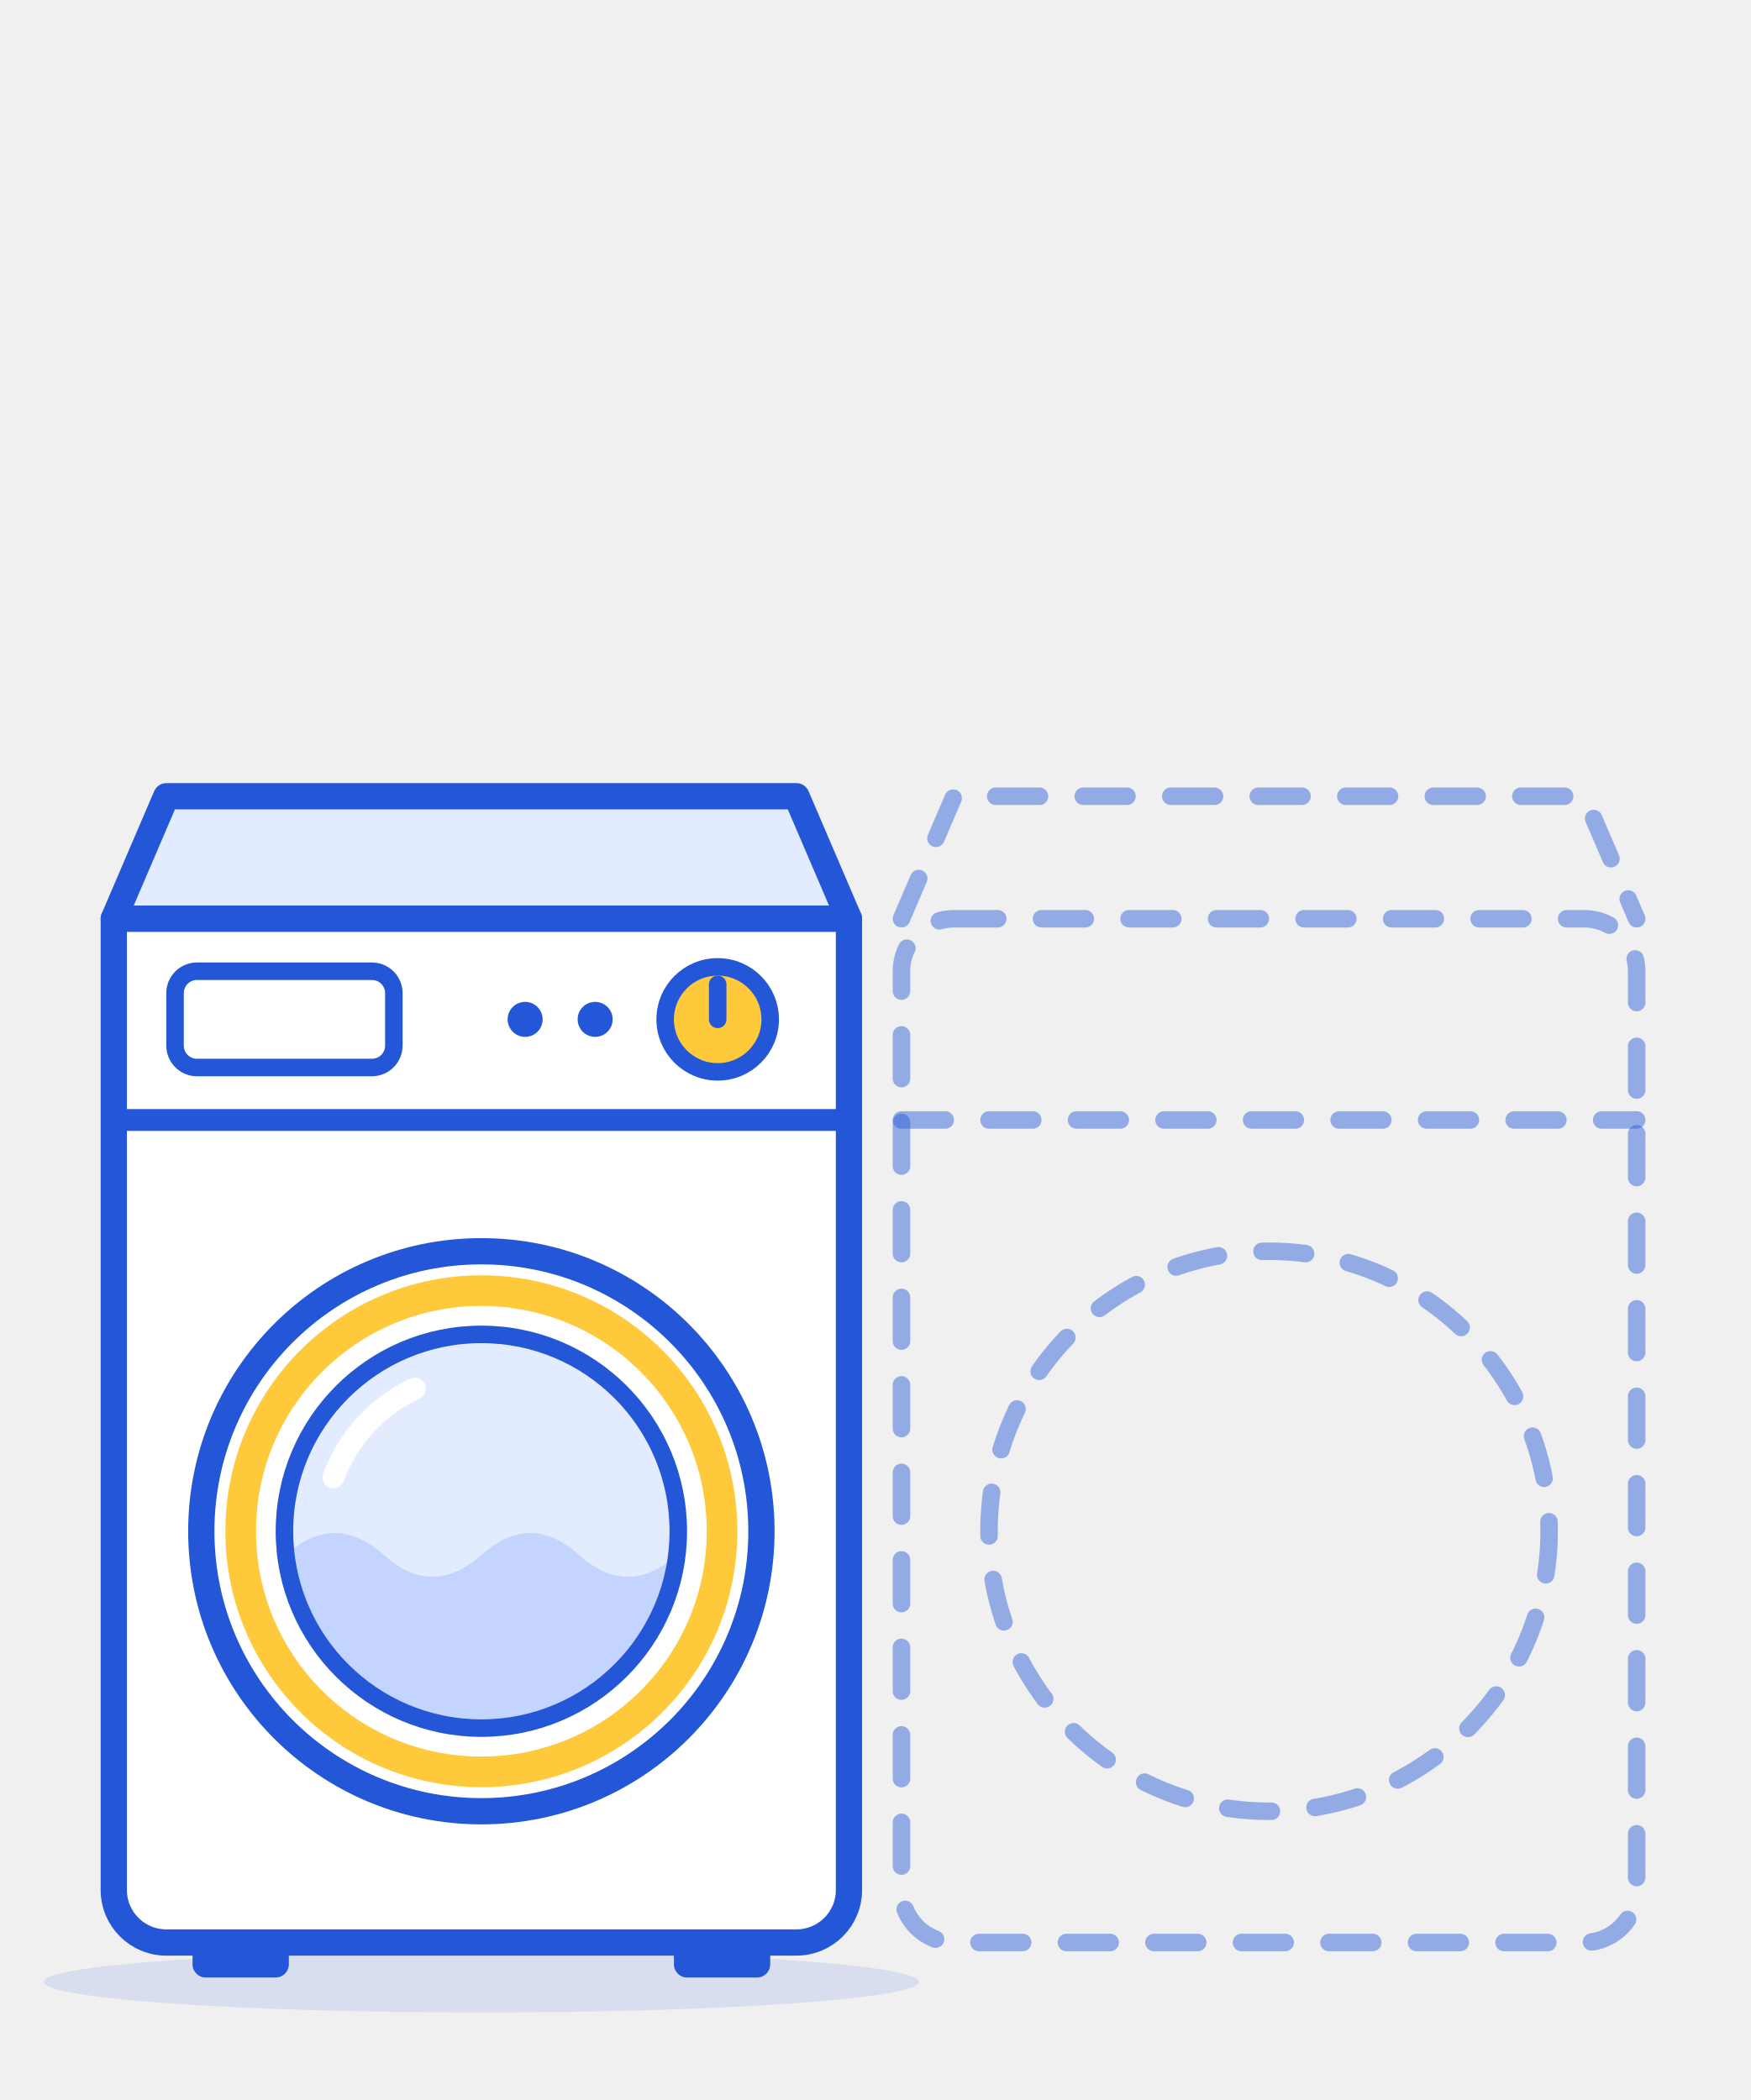
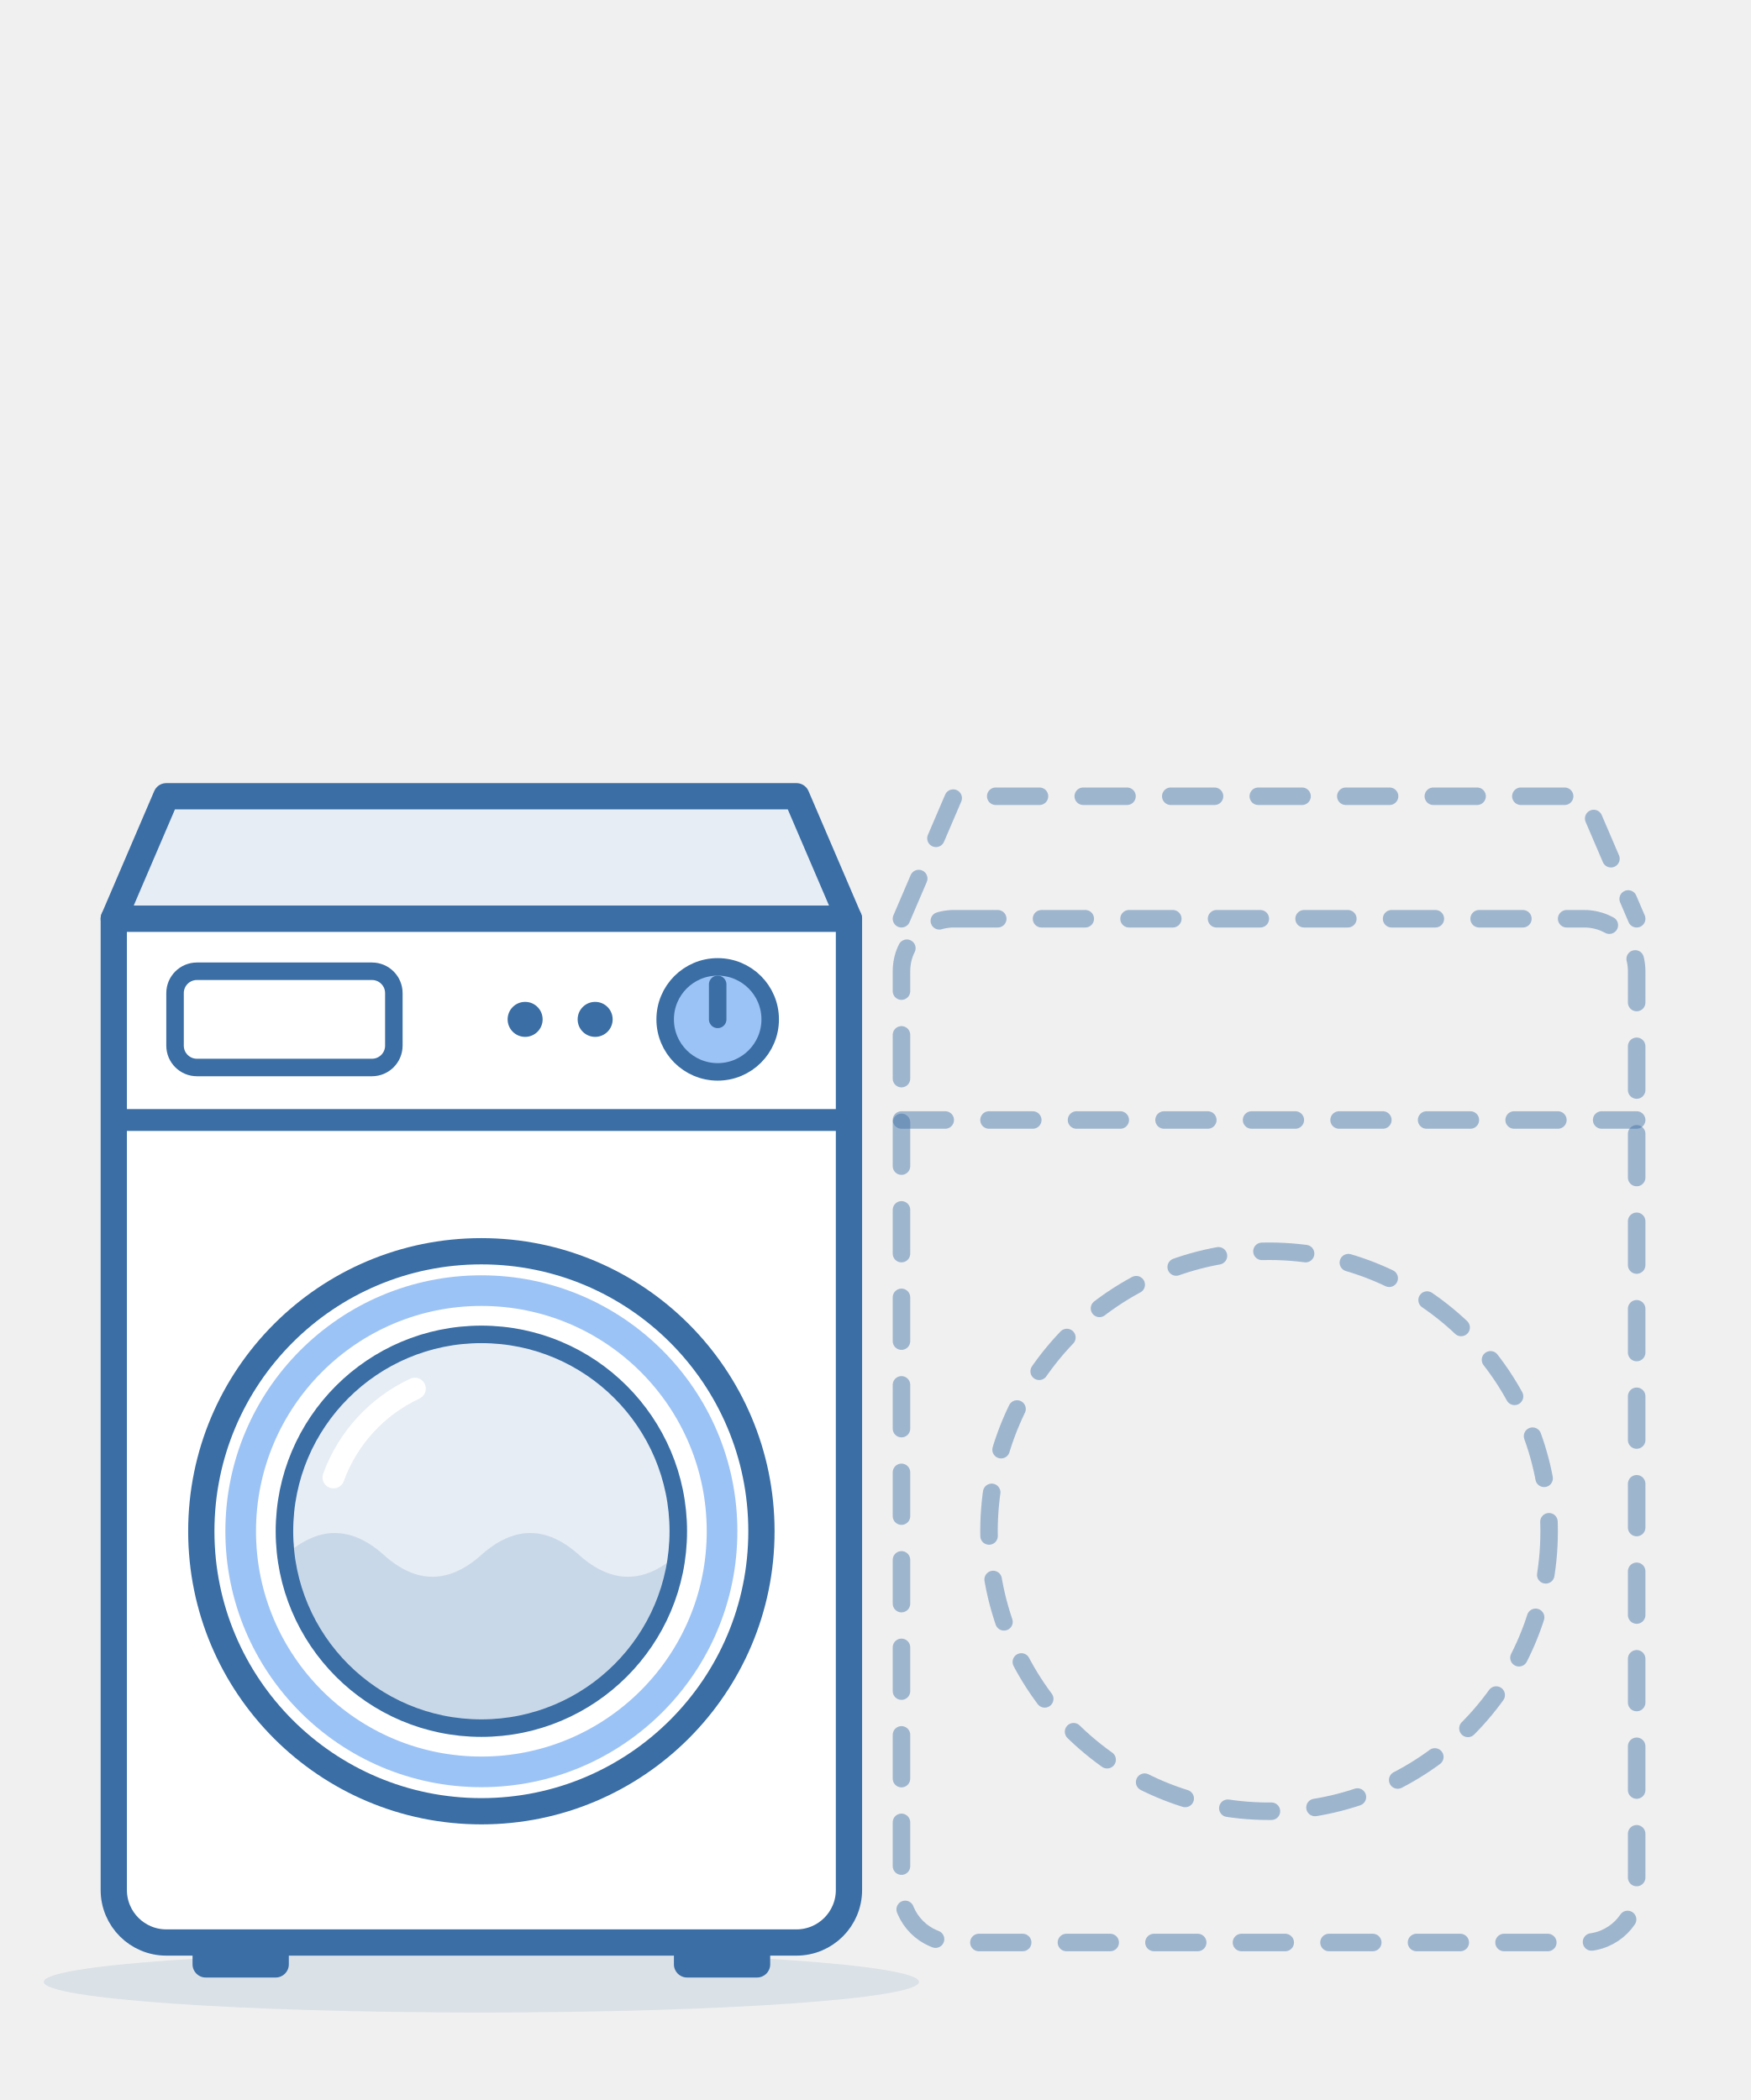
<svg xmlns="http://www.w3.org/2000/svg" width="400" height="480" viewBox="0 0 400 480" fill="none">
-   <ellipse cx="110" cy="453" rx="100" ry="7" fill="#2357D8" fill-opacity="0.12" />
-   <rect x="44" y="442" width="22" height="10" rx="3" fill="#2357D8" />
-   <rect x="154" y="442" width="22" height="10" rx="3" fill="#2357D8" />
-   <path d="M26 210L38 182H182L194 210Z" fill="#E3ECFF" stroke="#2357D8" stroke-width="6" stroke-linejoin="round" />
-   <path d="M26 210 H194  V432 A12 12 0 0 1 182 444 H38 A12 12 0 0 1 26 432 V210  Z" fill="#FFFFFF" stroke="#2357D8" stroke-width="6" stroke-linejoin="round" />
-   <path d="M26 256H194" fill="none" stroke="#2357D8" stroke-width="5" stroke-linecap="round" />
-   <rect x="40" y="222" width="50" height="22" rx="5" fill="#FFFFFF" stroke="#2357D8" stroke-width="4" />
-   <circle cx="120" cy="233" r="4" fill="#2357D8" />
-   <circle cx="136" cy="233" r="4" fill="#2357D8" />
-   <circle cx="164" cy="233" r="12" fill="#FFC93C" stroke="#2357D8" stroke-width="4" />
-   <path d="M164 233V225" stroke="#2357D8" stroke-width="4" stroke-linecap="round" />
-   <circle cx="110" cy="350" r="64" fill="#FFFFFF" stroke="#2357D8" stroke-width="6" />
-   <circle cx="110" cy="350" r="55" fill="none" stroke="#FFC93C" stroke-width="7" />
-   <circle cx="110" cy="350" r="45" fill="#E3ECFF" />
-   <path d="M65.3 355.4Q76.5 345.4 87.7 355.4Q98.8 365.4 110 355.4Q121.2 345.4 132.3 355.4Q143.5 365.4 154.7 355.4A45 45 0 0 1 65.3 355.4Z" fill="#C3D5FF" />
-   <circle cx="110" cy="350" r="45" fill="none" stroke="#2357D8" stroke-width="4" />
+   <ellipse cx="110" cy="453" rx="100" ry="7" fill="#3A6EA5" fill-opacity="0.12" />
+   <rect x="44" y="442" width="22" height="10" rx="3" fill="#3A6EA5" />
+   <rect x="154" y="442" width="22" height="10" rx="3" fill="#3A6EA5" />
+   <path d="M26 210L38 182H182L194 210Z" fill="#E6EDF5" stroke="#3A6EA5" stroke-width="6" stroke-linejoin="round" />
+   <path d="M26 210 H194  V432 A12 12 0 0 1 182 444 H38 A12 12 0 0 1 26 432 V210  Z" fill="#FFFFFF" stroke="#3A6EA5" stroke-width="6" stroke-linejoin="round" />
+   <path d="M26 256H194" fill="none" stroke="#3A6EA5" stroke-width="5" stroke-linecap="round" />
+   <rect x="40" y="222" width="50" height="22" rx="5" fill="#FFFFFF" stroke="#3A6EA5" stroke-width="4" />
+   <circle cx="120" cy="233" r="4" fill="#3A6EA5" />
+   <circle cx="136" cy="233" r="4" fill="#3A6EA5" />
+   <circle cx="164" cy="233" r="12" fill="#9CC3F5" stroke="#3A6EA5" stroke-width="4" />
+   <path d="M164 233V225" stroke="#3A6EA5" stroke-width="4" stroke-linecap="round" />
+   <circle cx="110" cy="350" r="64" fill="#FFFFFF" stroke="#3A6EA5" stroke-width="6" />
+   <circle cx="110" cy="350" r="55" fill="none" stroke="#9CC3F5" stroke-width="7" />
+   <circle cx="110" cy="350" r="45" fill="#E6EDF5" />
+   <path d="M65.3 355.4Q76.5 345.4 87.7 355.4Q98.8 365.4 110 355.4Q121.2 345.4 132.3 355.4Q143.5 365.4 154.7 355.4A45 45 0 0 1 65.3 355.4Z" fill="#C9D8E8" />
+   <circle cx="110" cy="350" r="45" fill="none" stroke="#3A6EA5" stroke-width="4" />
  <path d="M76.2 337.7A36 36 0 0 1 94.8 317.4" fill="none" stroke="#FFFFFF" stroke-width="5" stroke-linecap="round" />
-   <path d="M206 210L218 182H362L374 210" stroke="#2357D8" stroke-opacity="0.45" stroke-width="4" stroke-dasharray="10 10" stroke-linecap="round" stroke-linejoin="round" />
-   <rect x="206" y="210" width="168" height="234" rx="12" stroke="#2357D8" stroke-opacity="0.45" stroke-width="4" stroke-dasharray="10 10" stroke-linecap="round" />
-   <path d="M206 256H374" stroke="#2357D8" stroke-opacity="0.45" stroke-width="4" stroke-dasharray="10 10" stroke-linecap="round" />
-   <circle cx="290" cy="350" r="64" stroke="#2357D8" stroke-opacity="0.45" stroke-width="4" stroke-dasharray="10 10" stroke-linecap="round" />
+   <path d="M206 210L218 182H362L374 210" stroke="#3A6EA5" stroke-opacity="0.45" stroke-width="4" stroke-dasharray="10 10" stroke-linecap="round" stroke-linejoin="round" />
+   <rect x="206" y="210" width="168" height="234" rx="12" stroke="#3A6EA5" stroke-opacity="0.45" stroke-width="4" stroke-dasharray="10 10" stroke-linecap="round" />
+   <path d="M206 256H374" stroke="#3A6EA5" stroke-opacity="0.45" stroke-width="4" stroke-dasharray="10 10" stroke-linecap="round" />
+   <circle cx="290" cy="350" r="64" stroke="#3A6EA5" stroke-opacity="0.45" stroke-width="4" stroke-dasharray="10 10" stroke-linecap="round" />
</svg>
